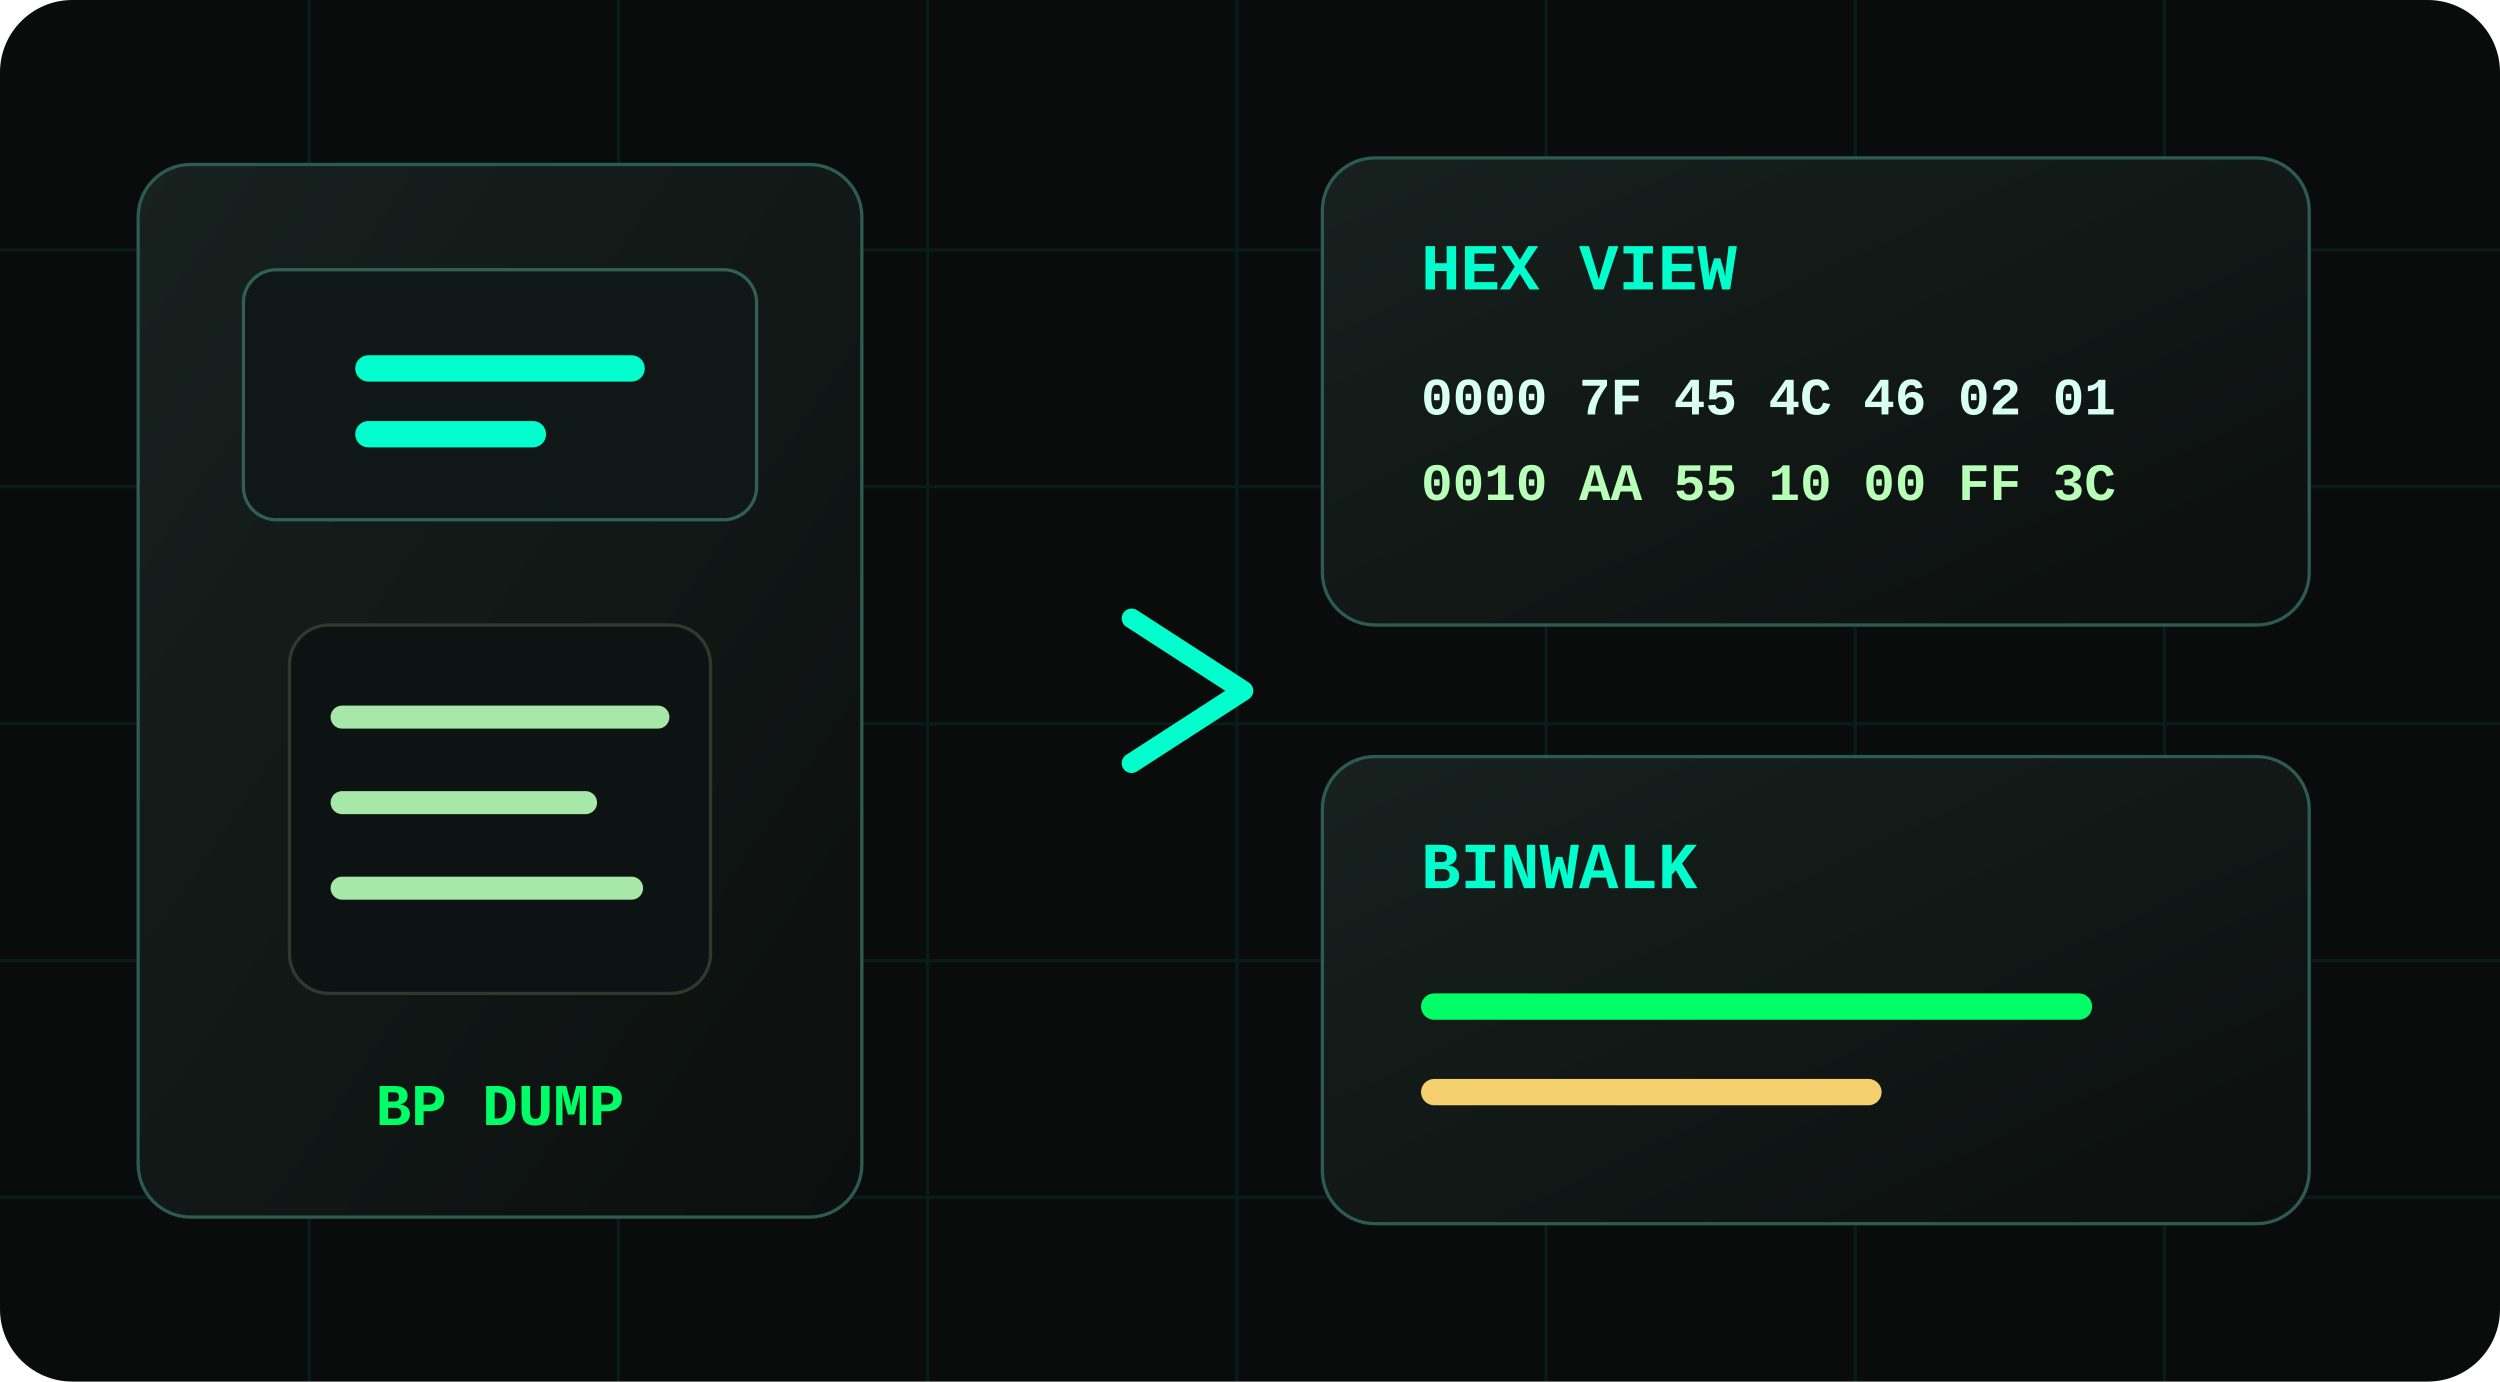
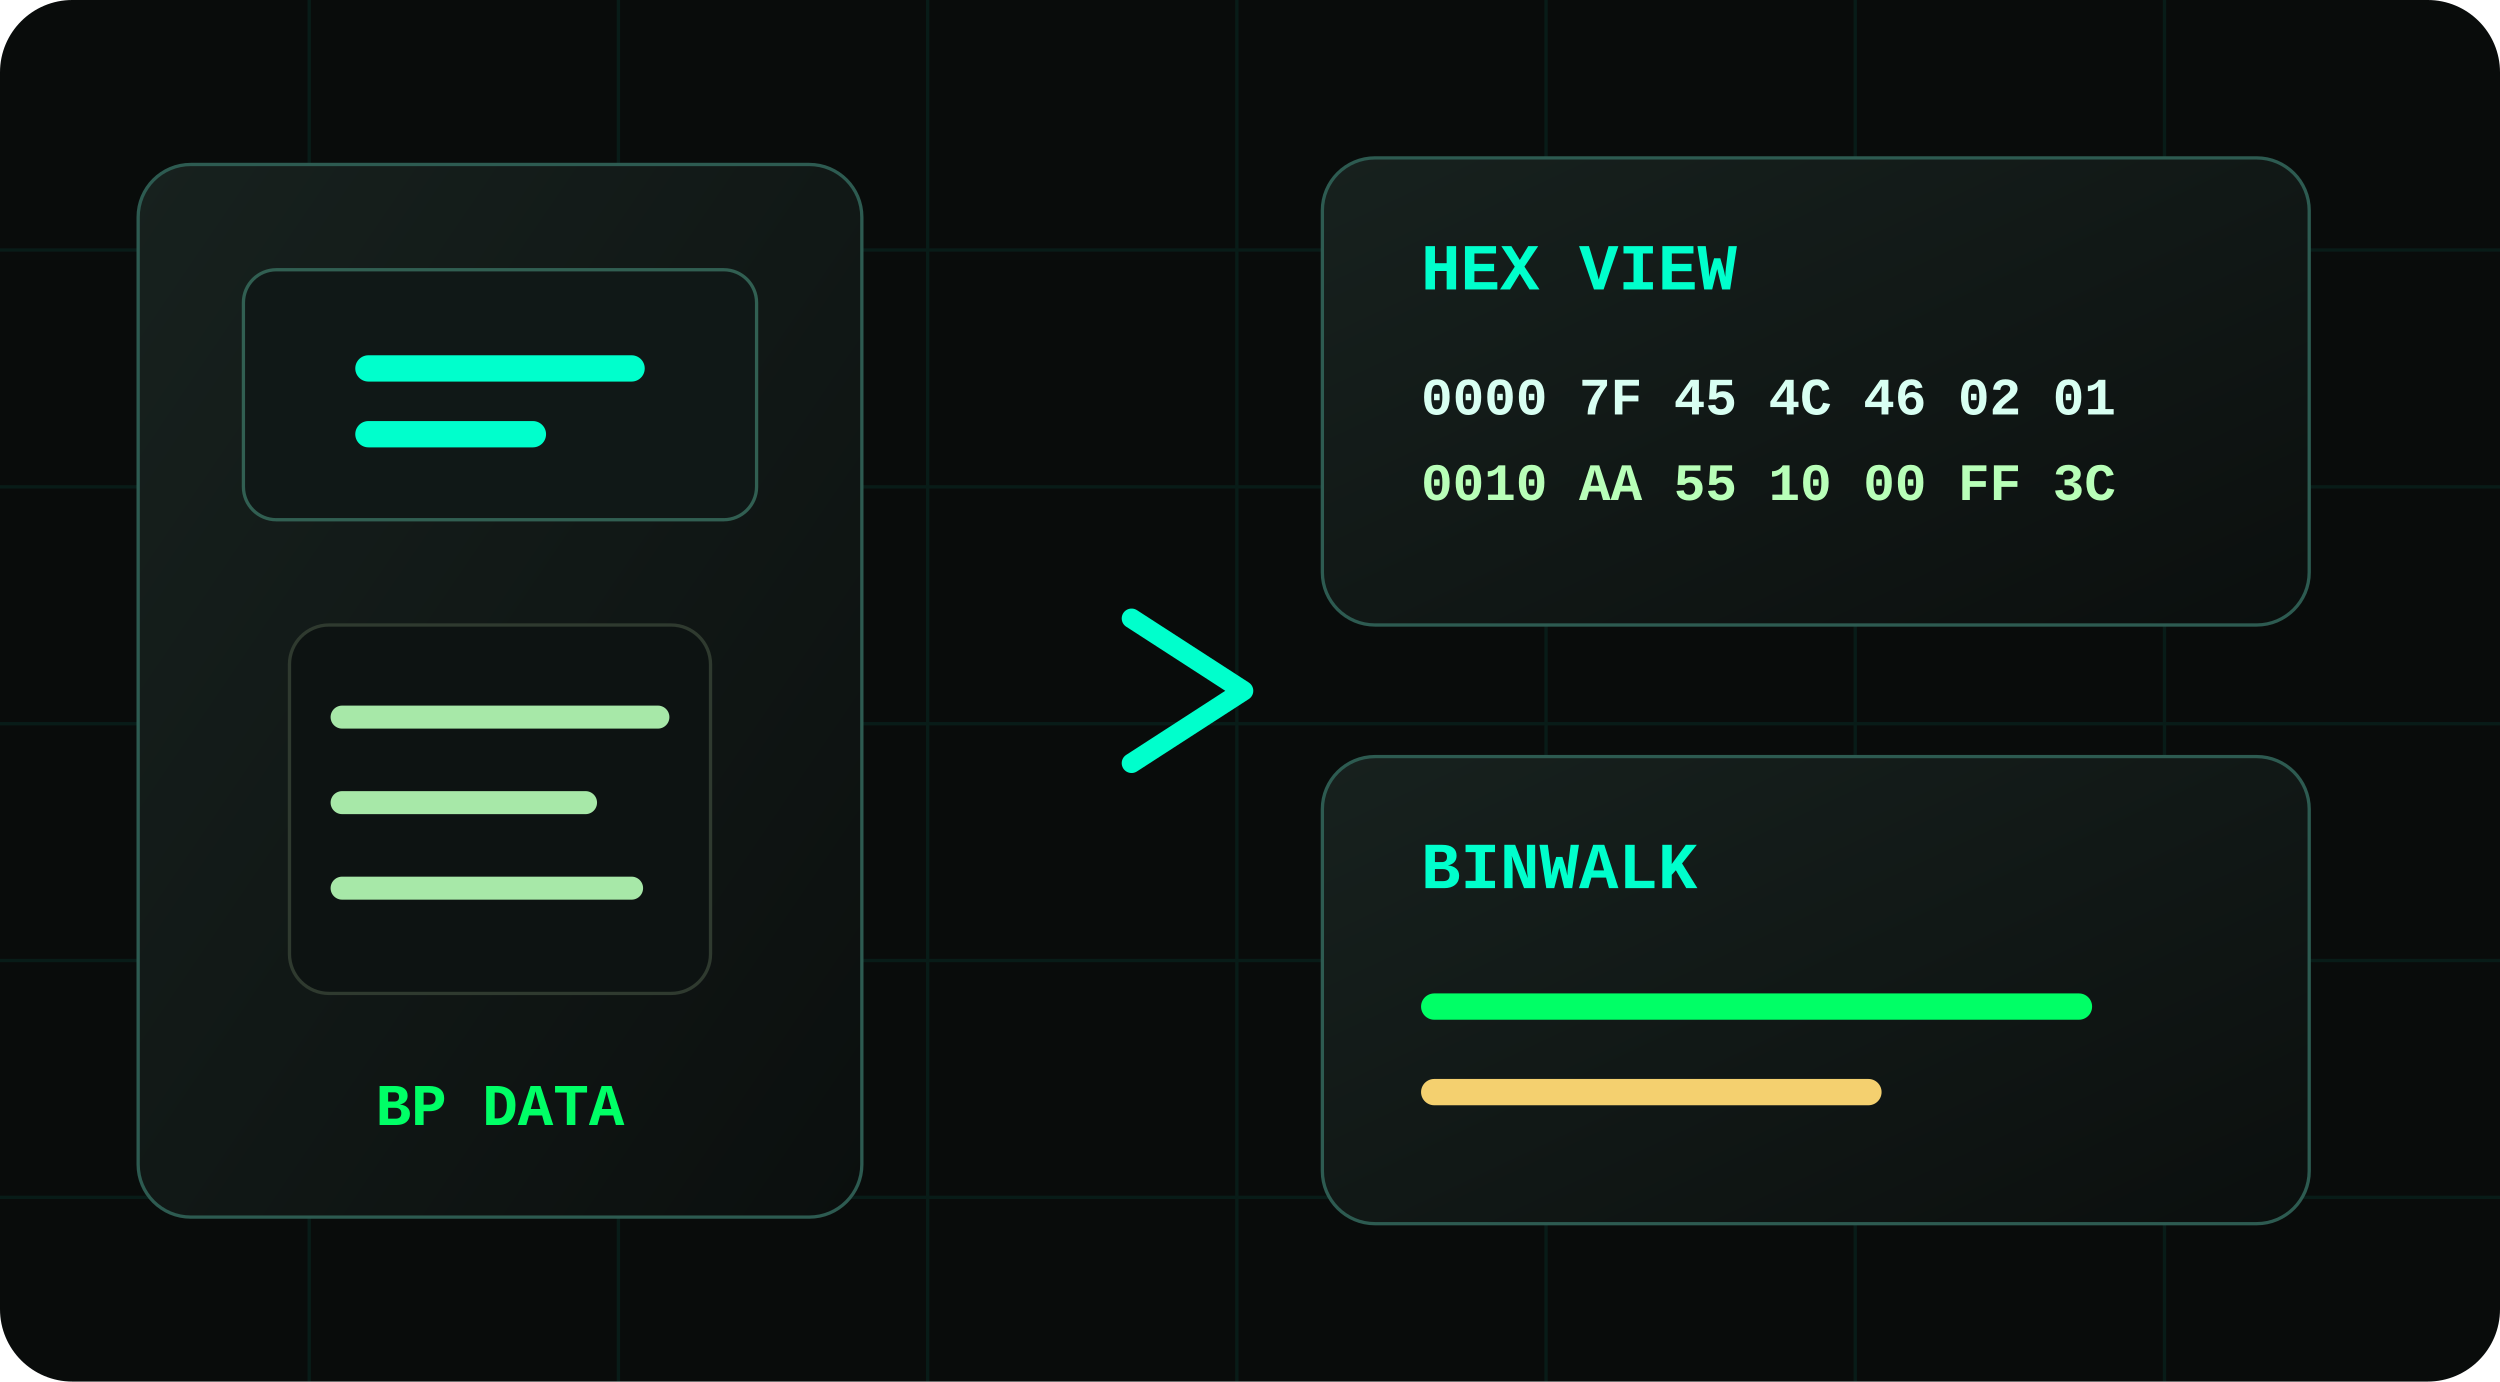
<svg xmlns="http://www.w3.org/2000/svg" width="760" height="420" viewBox="0 0 760 420" role="img" aria-labelledby="title desc">
  <defs>
    <linearGradient id="panel" x1="0" x2="1" y1="0" y2="1">
      <stop offset="0" stop-color="#17211e" />
      <stop offset="1" stop-color="#0b0f0e" />
    </linearGradient>
    <linearGradient id="accent" x1="0" x2="1" y1="0" y2="0">
      <stop offset="0" stop-color="#00ffcc" />
      <stop offset="1" stop-color="#00ff66" />
    </linearGradient>
    <filter id="glow" x="-20%" y="-20%" width="140%" height="140%">
      <feGaussianBlur stdDeviation="7" result="blur" />
      <feMerge>
        <feMergeNode in="blur" />
        <feMergeNode in="SourceGraphic" />
      </feMerge>
    </filter>
  </defs>
  <rect width="760" height="420" rx="22" fill="#090c0b" />
  <path d="M0 76h760M0 148h760M0 220h760M0 292h760M0 364h760M94 0v420M188 0v420M282 0v420M376 0v420M470 0v420M564 0v420M658 0v420" stroke="#00ffcc" stroke-opacity=".07" />
  <rect x="42" y="50" width="220" height="320" rx="16" fill="url(#panel)" stroke="#2d5b51" />
  <rect x="74" y="82" width="156" height="76" rx="10" fill="#101817" stroke="#315f52" />
  <path d="M112 112h80M112 132h50" stroke="#00ffcc" stroke-width="8" stroke-linecap="round" />
  <rect x="88" y="190" width="128" height="112" rx="12" fill="#0d1312" stroke="#2f3a2f" />
  <path d="M104 218h96M104 244h74M104 270h88" stroke="#b8ffb8" stroke-width="7" stroke-linecap="round" opacity=".9" />
-   <text x="152" y="342" fill="#00ff66" font-family="Menlo, Courier New, monospace" font-size="18" font-weight="800" text-anchor="middle">BP DUMP</text>
+   <text x="152" y="342" fill="#00ff66" font-family="Menlo, Courier New, monospace" font-size="18" font-weight="800" text-anchor="middle">BP DATA</text>
  <path d="M286 210h74" stroke="url(#accent)" stroke-width="6" stroke-linecap="round" filter="url(#glow)" />
  <path d="M344 188l34 22-34 22" fill="none" stroke="#00ffcc" stroke-width="6" stroke-linecap="round" stroke-linejoin="round" />
  <rect x="402" y="48" width="300" height="142" rx="16" fill="url(#panel)" stroke="#2d5b51" />
  <text x="432" y="88" fill="#00ffcc" font-family="Menlo, Courier New, monospace" font-size="20" font-weight="900">HEX VIEW</text>
  <g font-family="Menlo, Courier New, monospace" font-size="16" font-weight="700">
    <text x="432" y="126" fill="#d8fff2">0000  7F 45 4C 46 02 01</text>
    <text x="432" y="152" fill="#b8ffb8">0010  AA 55 10 00 FF 3C</text>
  </g>
  <rect x="402" y="230" width="300" height="142" rx="16" fill="url(#panel)" stroke="#2d5b51" />
  <text x="432" y="270" fill="#00ffcc" font-family="Menlo, Courier New, monospace" font-size="20" font-weight="900">BINWALK</text>
  <g fill="none" stroke-width="8" stroke-linecap="round">
    <path d="M436 306h196" stroke="#00ff66" />
    <path d="M436 332h132" stroke="#f4d06f" />
  </g>
</svg>
